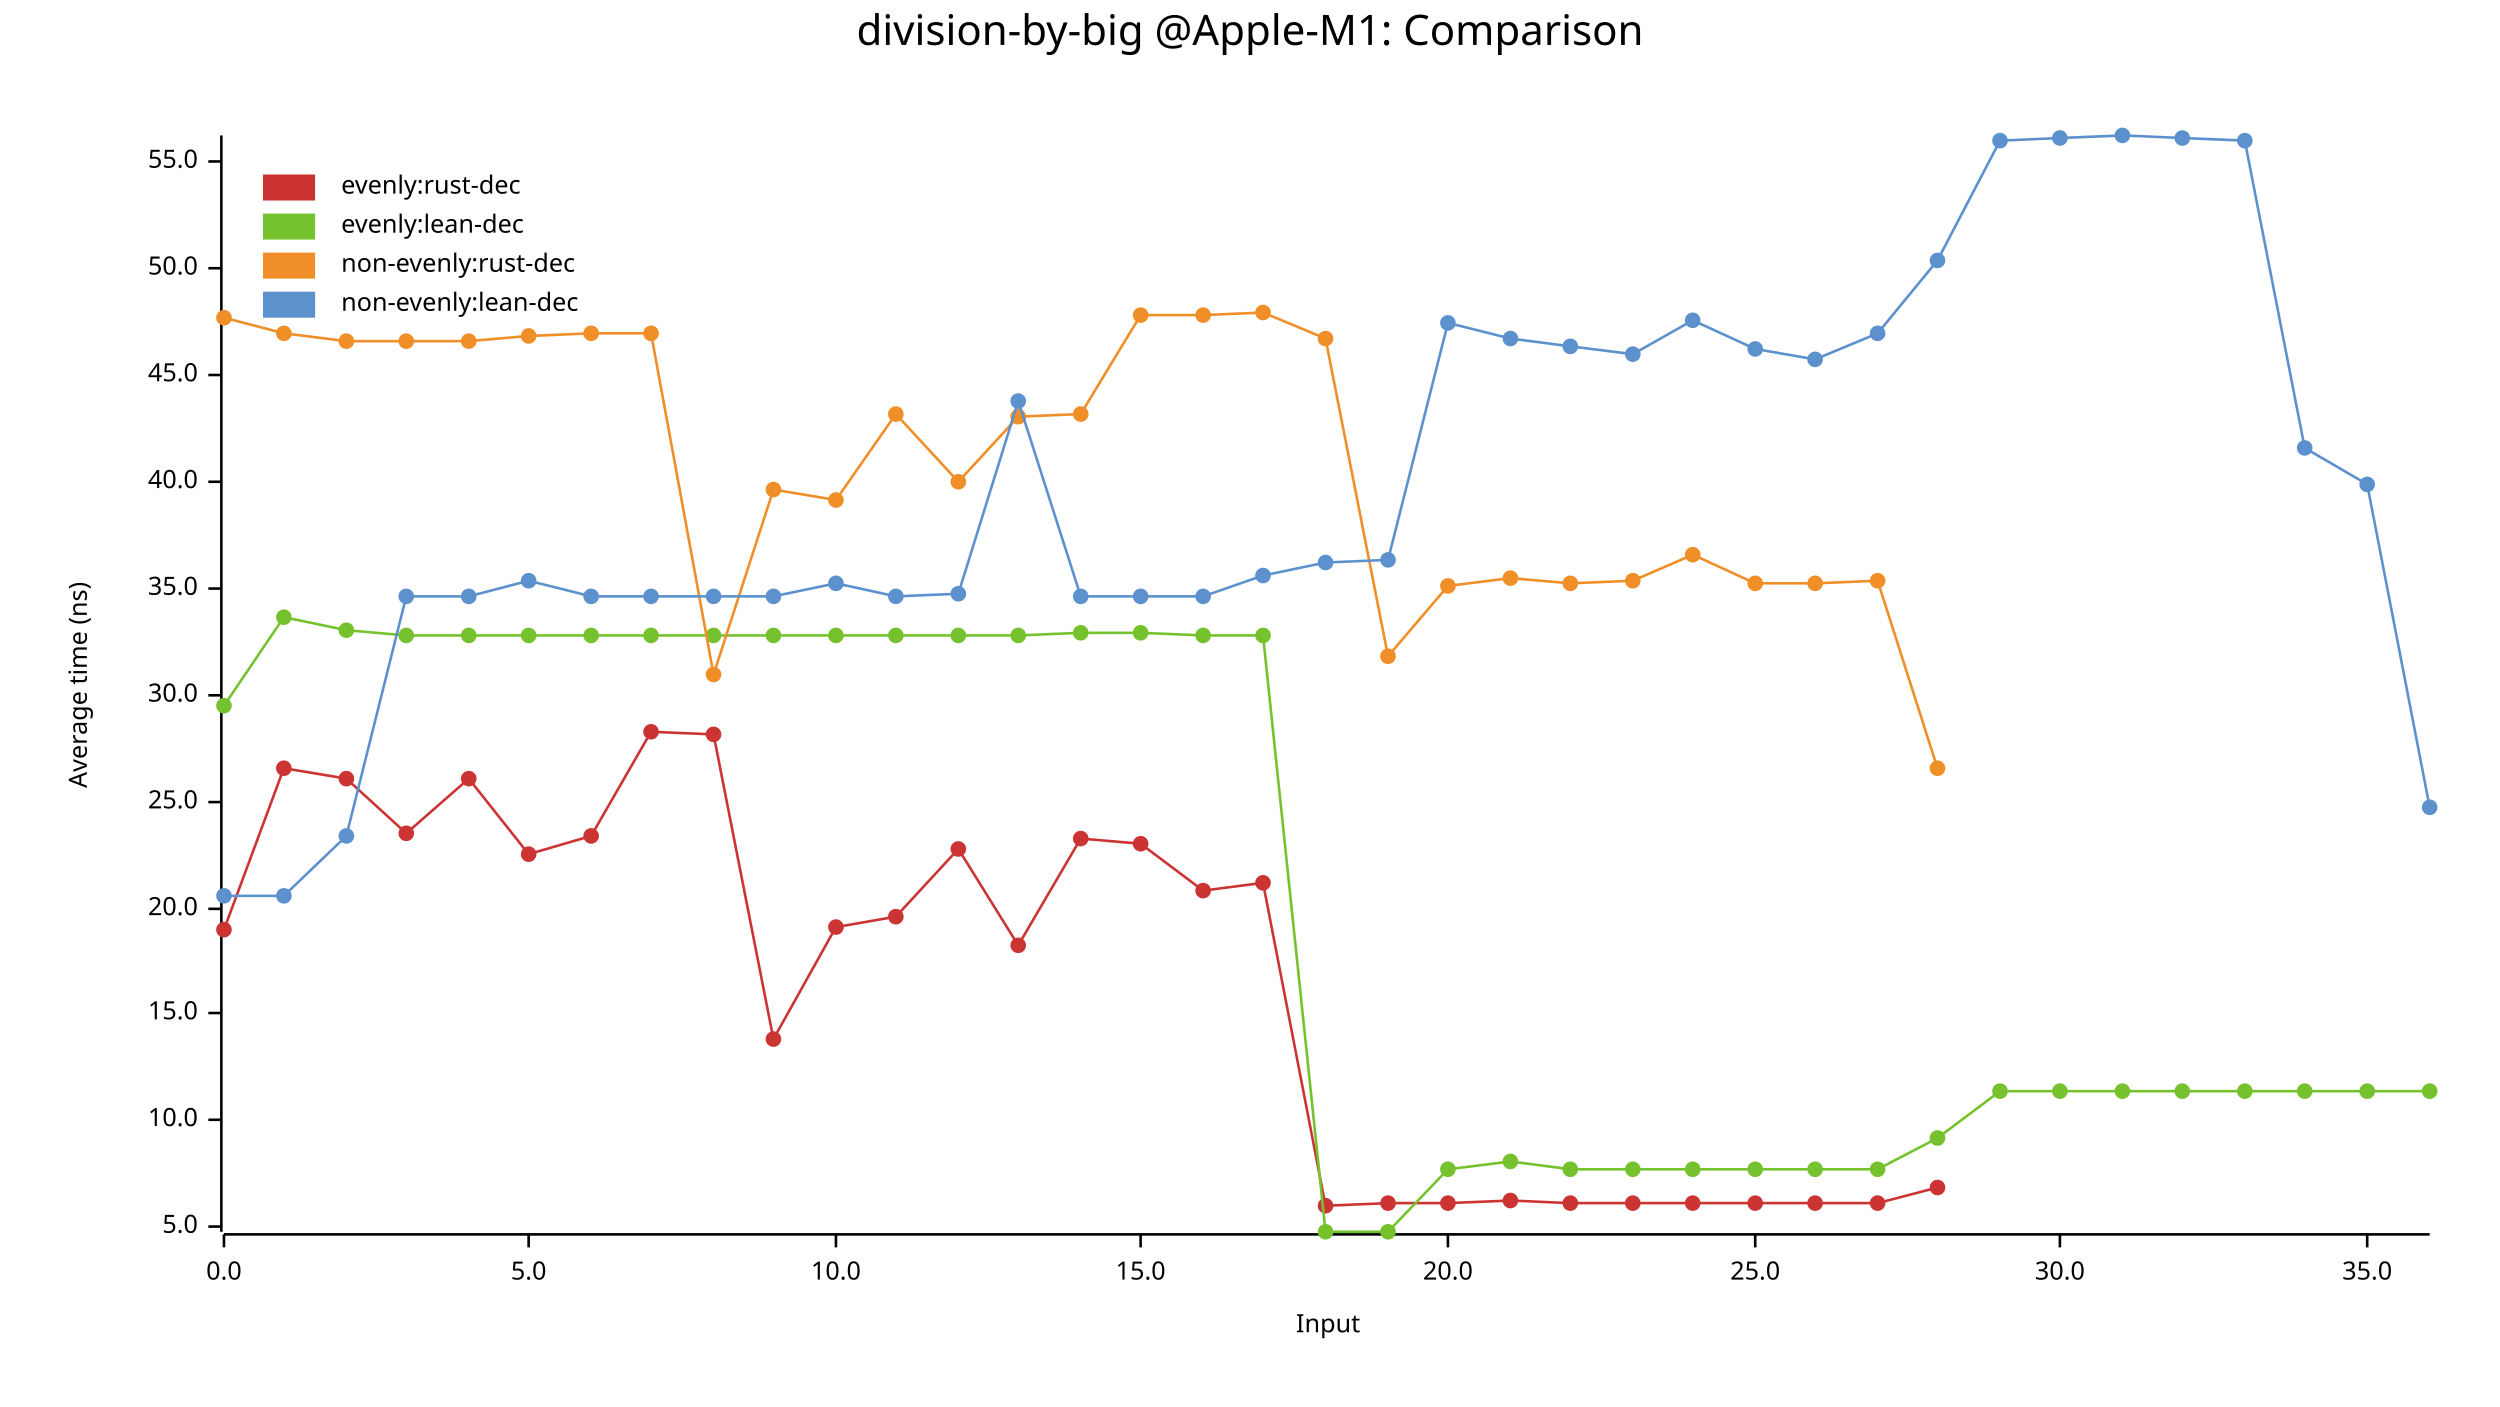
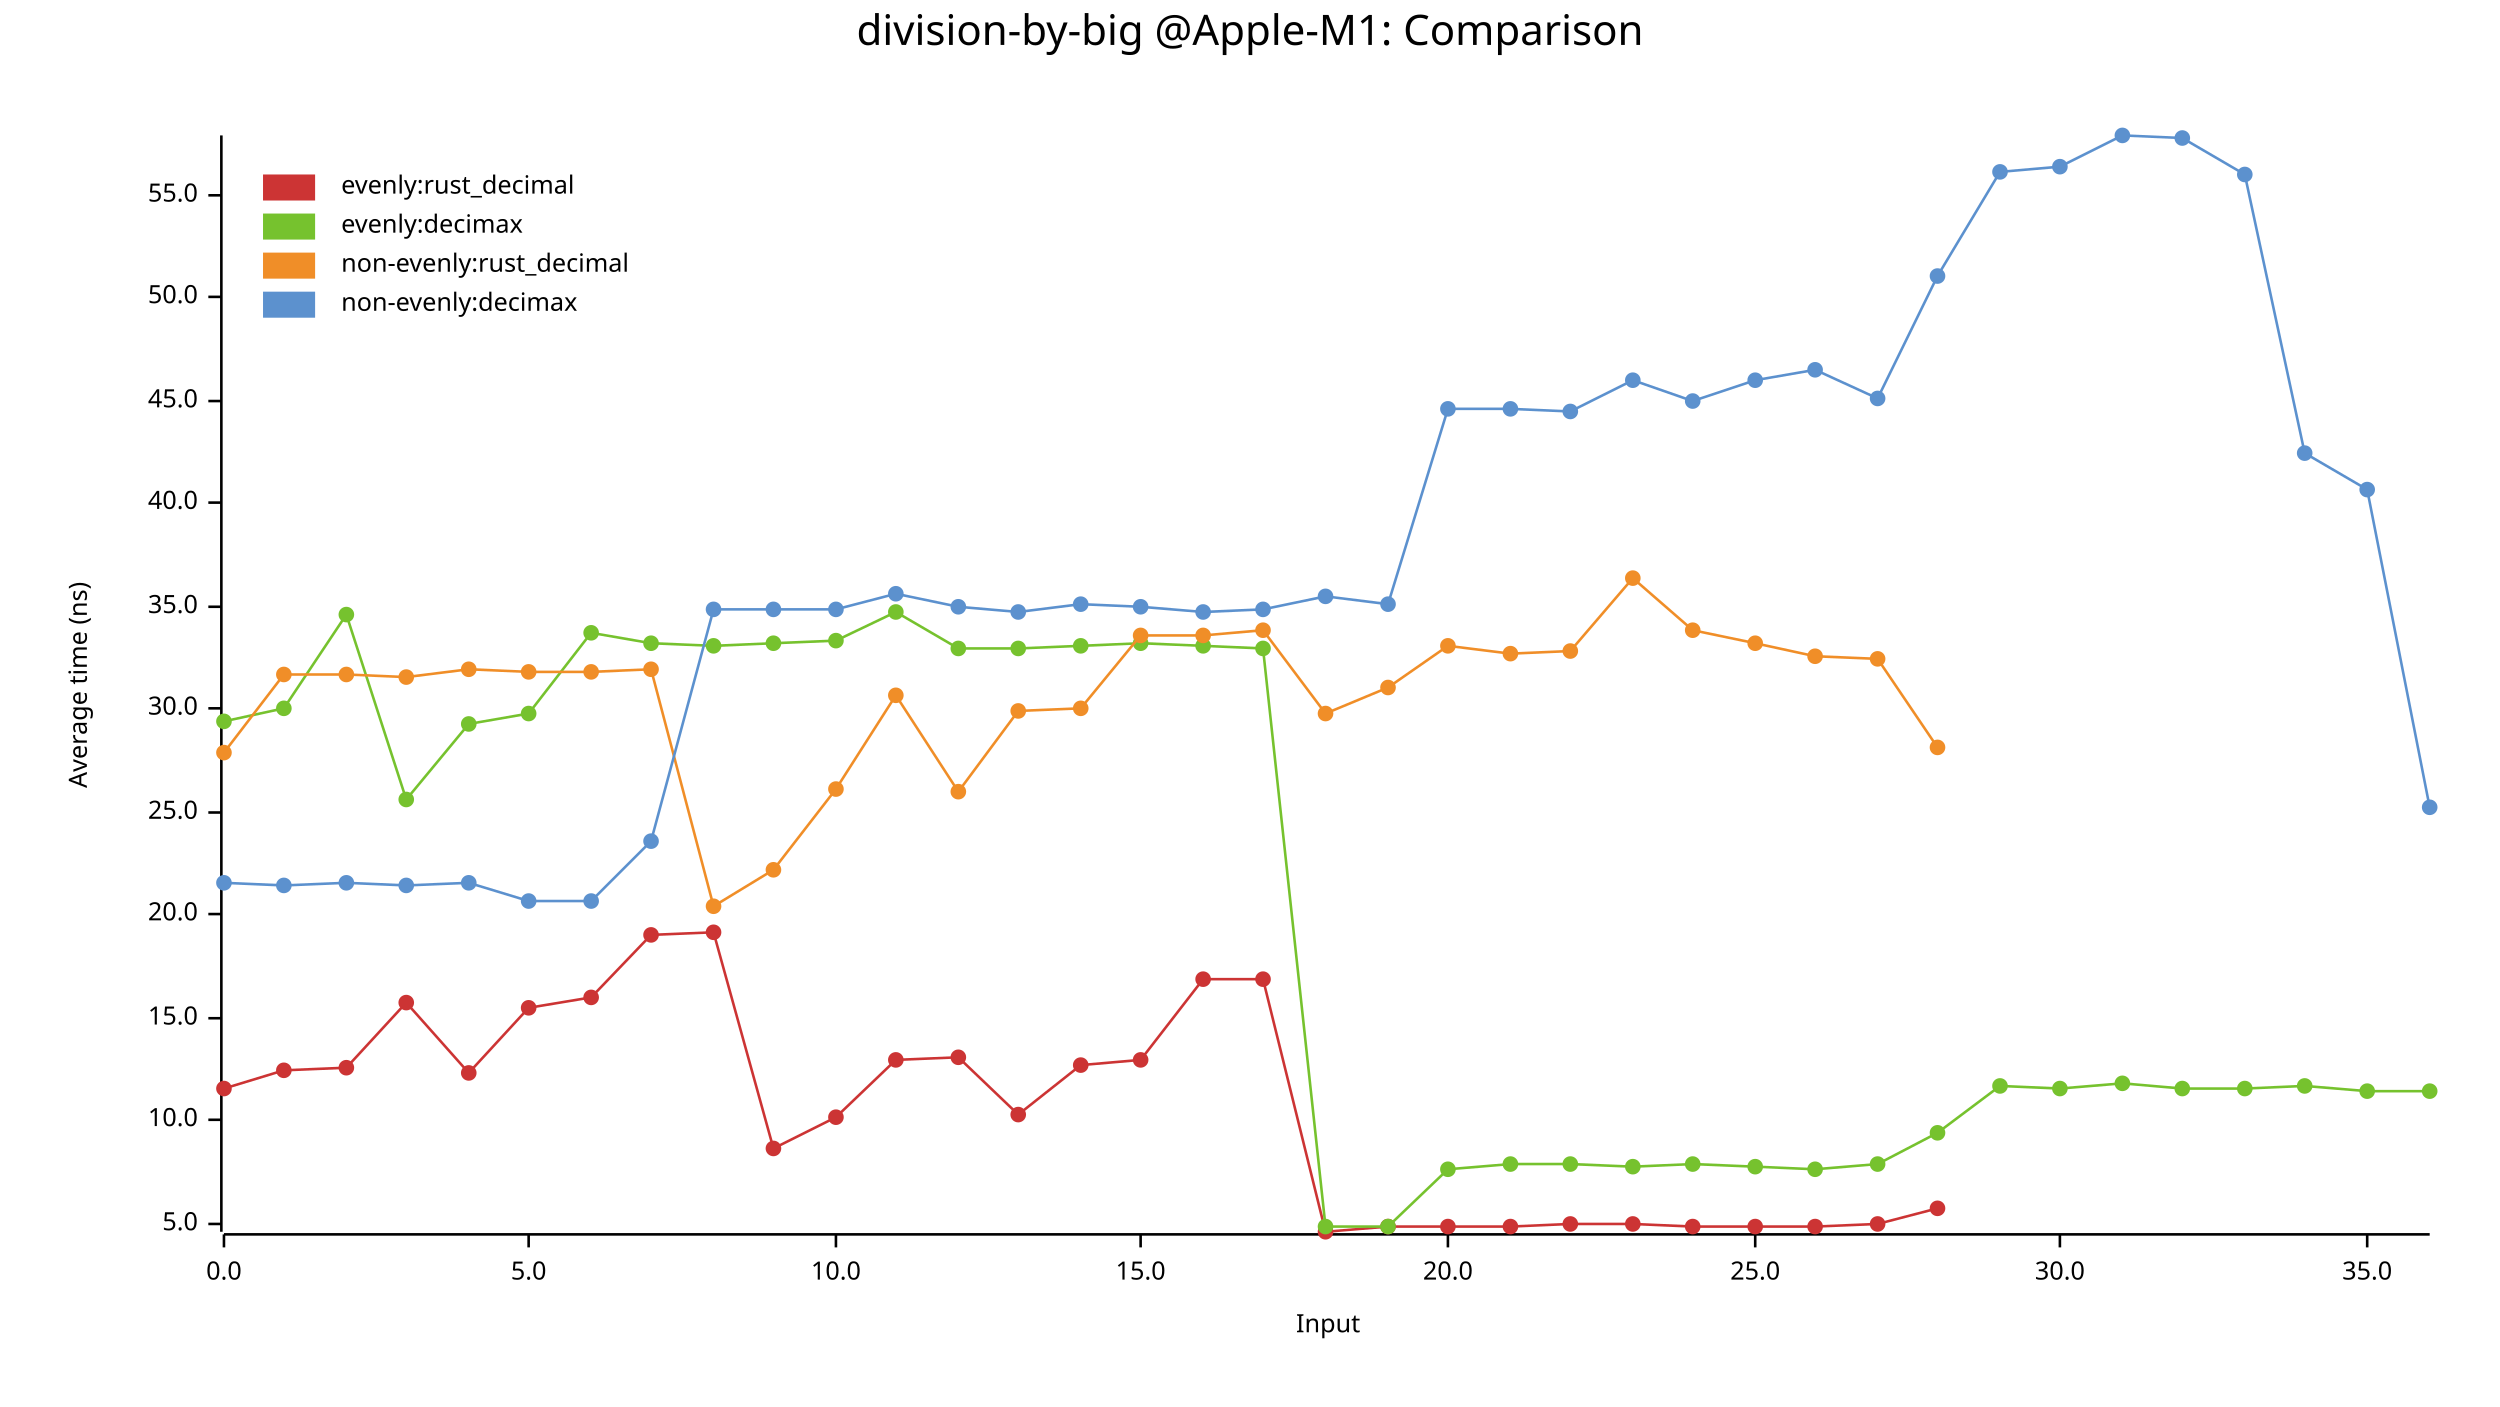
<svg xmlns="http://www.w3.org/2000/svg" width="960" height="540" viewBox="0 0 960 540">
  <text x="480" y="5" dy="0.76em" text-anchor="middle" font-family="sans-serif" font-size="16.129" opacity="1" fill="#000000">
division-by-big @Apple-M1: Comparison
</text>
  <text x="26" y="263" dy="0.76em" text-anchor="middle" font-family="sans-serif" font-size="9.677" opacity="1" fill="#000000" transform="rotate(270, 26, 263)">
Average time (ns)
</text>
  <text x="510" y="514" dy="-0.5ex" text-anchor="middle" font-family="sans-serif" font-size="9.677" opacity="1" fill="#000000">
Input
</text>
  <polyline fill="none" opacity="1" stroke="#000000" stroke-width="1" points="85,52 85,473 " />
-   <text x="76" y="471" dy="0.5ex" text-anchor="end" font-family="sans-serif" font-size="9.677" opacity="1" fill="#000000">
+   <text x="76" y="470" dy="0.5ex" text-anchor="end" font-family="sans-serif" font-size="9.677" opacity="1" fill="#000000">
5.0
</text>
-   <polyline fill="none" opacity="1" stroke="#000000" stroke-width="1" points="80,471 85,471 " />
+   <polyline fill="none" opacity="1" stroke="#000000" stroke-width="1" points="80,470 85,470 " />
  <text x="76" y="430" dy="0.5ex" text-anchor="end" font-family="sans-serif" font-size="9.677" opacity="1" fill="#000000">
10.0
</text>
  <polyline fill="none" opacity="1" stroke="#000000" stroke-width="1" points="80,430 85,430 " />
-   <text x="76" y="389" dy="0.5ex" text-anchor="end" font-family="sans-serif" font-size="9.677" opacity="1" fill="#000000">
+   <text x="76" y="391" dy="0.5ex" text-anchor="end" font-family="sans-serif" font-size="9.677" opacity="1" fill="#000000">
15.0
</text>
-   <polyline fill="none" opacity="1" stroke="#000000" stroke-width="1" points="80,389 85,389 " />
-   <text x="76" y="349" dy="0.5ex" text-anchor="end" font-family="sans-serif" font-size="9.677" opacity="1" fill="#000000">
+   <polyline fill="none" opacity="1" stroke="#000000" stroke-width="1" points="80,391 85,391 " />
+   <text x="76" y="351" dy="0.5ex" text-anchor="end" font-family="sans-serif" font-size="9.677" opacity="1" fill="#000000">
20.0
</text>
-   <polyline fill="none" opacity="1" stroke="#000000" stroke-width="1" points="80,349 85,349 " />
-   <text x="76" y="308" dy="0.5ex" text-anchor="end" font-family="sans-serif" font-size="9.677" opacity="1" fill="#000000">
+   <polyline fill="none" opacity="1" stroke="#000000" stroke-width="1" points="80,351 85,351 " />
+   <text x="76" y="312" dy="0.5ex" text-anchor="end" font-family="sans-serif" font-size="9.677" opacity="1" fill="#000000">
25.0
</text>
-   <polyline fill="none" opacity="1" stroke="#000000" stroke-width="1" points="80,308 85,308 " />
-   <text x="76" y="267" dy="0.5ex" text-anchor="end" font-family="sans-serif" font-size="9.677" opacity="1" fill="#000000">
+   <polyline fill="none" opacity="1" stroke="#000000" stroke-width="1" points="80,312 85,312 " />
+   <text x="76" y="272" dy="0.5ex" text-anchor="end" font-family="sans-serif" font-size="9.677" opacity="1" fill="#000000">
30.0
</text>
-   <polyline fill="none" opacity="1" stroke="#000000" stroke-width="1" points="80,267 85,267 " />
-   <text x="76" y="226" dy="0.5ex" text-anchor="end" font-family="sans-serif" font-size="9.677" opacity="1" fill="#000000">
+   <polyline fill="none" opacity="1" stroke="#000000" stroke-width="1" points="80,272 85,272 " />
+   <text x="76" y="233" dy="0.5ex" text-anchor="end" font-family="sans-serif" font-size="9.677" opacity="1" fill="#000000">
35.0
</text>
-   <polyline fill="none" opacity="1" stroke="#000000" stroke-width="1" points="80,226 85,226 " />
-   <text x="76" y="185" dy="0.5ex" text-anchor="end" font-family="sans-serif" font-size="9.677" opacity="1" fill="#000000">
+   <polyline fill="none" opacity="1" stroke="#000000" stroke-width="1" points="80,233 85,233 " />
+   <text x="76" y="193" dy="0.5ex" text-anchor="end" font-family="sans-serif" font-size="9.677" opacity="1" fill="#000000">
40.0
</text>
-   <polyline fill="none" opacity="1" stroke="#000000" stroke-width="1" points="80,185 85,185 " />
-   <text x="76" y="144" dy="0.5ex" text-anchor="end" font-family="sans-serif" font-size="9.677" opacity="1" fill="#000000">
+   <polyline fill="none" opacity="1" stroke="#000000" stroke-width="1" points="80,193 85,193 " />
+   <text x="76" y="154" dy="0.5ex" text-anchor="end" font-family="sans-serif" font-size="9.677" opacity="1" fill="#000000">
45.0
</text>
-   <polyline fill="none" opacity="1" stroke="#000000" stroke-width="1" points="80,144 85,144 " />
-   <text x="76" y="103" dy="0.5ex" text-anchor="end" font-family="sans-serif" font-size="9.677" opacity="1" fill="#000000">
+   <polyline fill="none" opacity="1" stroke="#000000" stroke-width="1" points="80,154 85,154 " />
+   <text x="76" y="114" dy="0.5ex" text-anchor="end" font-family="sans-serif" font-size="9.677" opacity="1" fill="#000000">
50.0
</text>
-   <polyline fill="none" opacity="1" stroke="#000000" stroke-width="1" points="80,103 85,103 " />
-   <text x="76" y="62" dy="0.5ex" text-anchor="end" font-family="sans-serif" font-size="9.677" opacity="1" fill="#000000">
+   <polyline fill="none" opacity="1" stroke="#000000" stroke-width="1" points="80,114 85,114 " />
+   <text x="76" y="75" dy="0.5ex" text-anchor="end" font-family="sans-serif" font-size="9.677" opacity="1" fill="#000000">
55.0
</text>
-   <polyline fill="none" opacity="1" stroke="#000000" stroke-width="1" points="80,62 85,62 " />
+   <polyline fill="none" opacity="1" stroke="#000000" stroke-width="1" points="80,75 85,75 " />
  <polyline fill="none" opacity="1" stroke="#000000" stroke-width="1" points="86,474 933,474 " />
  <text x="86" y="484" dy="0.76em" text-anchor="middle" font-family="sans-serif" font-size="9.677" opacity="1" fill="#000000">
0.0
</text>
  <polyline fill="none" opacity="1" stroke="#000000" stroke-width="1" points="86,474 86,479 " />
  <text x="203" y="484" dy="0.76em" text-anchor="middle" font-family="sans-serif" font-size="9.677" opacity="1" fill="#000000">
5.0
</text>
  <polyline fill="none" opacity="1" stroke="#000000" stroke-width="1" points="203,474 203,479 " />
  <text x="321" y="484" dy="0.76em" text-anchor="middle" font-family="sans-serif" font-size="9.677" opacity="1" fill="#000000">
10.0
</text>
  <polyline fill="none" opacity="1" stroke="#000000" stroke-width="1" points="321,474 321,479 " />
  <text x="438" y="484" dy="0.76em" text-anchor="middle" font-family="sans-serif" font-size="9.677" opacity="1" fill="#000000">
15.0
</text>
  <polyline fill="none" opacity="1" stroke="#000000" stroke-width="1" points="438,474 438,479 " />
  <text x="556" y="484" dy="0.76em" text-anchor="middle" font-family="sans-serif" font-size="9.677" opacity="1" fill="#000000">
20.0
</text>
  <polyline fill="none" opacity="1" stroke="#000000" stroke-width="1" points="556,474 556,479 " />
  <text x="674" y="484" dy="0.76em" text-anchor="middle" font-family="sans-serif" font-size="9.677" opacity="1" fill="#000000">
25.0
</text>
  <polyline fill="none" opacity="1" stroke="#000000" stroke-width="1" points="674,474 674,479 " />
  <text x="791" y="484" dy="0.76em" text-anchor="middle" font-family="sans-serif" font-size="9.677" opacity="1" fill="#000000">
30.0
</text>
  <polyline fill="none" opacity="1" stroke="#000000" stroke-width="1" points="791,474 791,479 " />
  <text x="909" y="484" dy="0.76em" text-anchor="middle" font-family="sans-serif" font-size="9.677" opacity="1" fill="#000000">
35.0
</text>
  <polyline fill="none" opacity="1" stroke="#000000" stroke-width="1" points="909,474 909,479 " />
-   <circle cx="86" cy="357" r="3" opacity="1" fill="#CC3434" stroke="none" stroke-width="1" />
-   <circle cx="109" cy="295" r="3" opacity="1" fill="#CC3434" stroke="none" stroke-width="1" />
-   <circle cx="133" cy="299" r="3" opacity="1" fill="#CC3434" stroke="none" stroke-width="1" />
-   <circle cx="156" cy="320" r="3" opacity="1" fill="#CC3434" stroke="none" stroke-width="1" />
-   <circle cx="180" cy="299" r="3" opacity="1" fill="#CC3434" stroke="none" stroke-width="1" />
-   <circle cx="203" cy="328" r="3" opacity="1" fill="#CC3434" stroke="none" stroke-width="1" />
-   <circle cx="227" cy="321" r="3" opacity="1" fill="#CC3434" stroke="none" stroke-width="1" />
-   <circle cx="250" cy="281" r="3" opacity="1" fill="#CC3434" stroke="none" stroke-width="1" />
-   <circle cx="274" cy="282" r="3" opacity="1" fill="#CC3434" stroke="none" stroke-width="1" />
-   <circle cx="297" cy="399" r="3" opacity="1" fill="#CC3434" stroke="none" stroke-width="1" />
-   <circle cx="321" cy="356" r="3" opacity="1" fill="#CC3434" stroke="none" stroke-width="1" />
-   <circle cx="344" cy="352" r="3" opacity="1" fill="#CC3434" stroke="none" stroke-width="1" />
-   <circle cx="368" cy="326" r="3" opacity="1" fill="#CC3434" stroke="none" stroke-width="1" />
-   <circle cx="391" cy="363" r="3" opacity="1" fill="#CC3434" stroke="none" stroke-width="1" />
-   <circle cx="415" cy="322" r="3" opacity="1" fill="#CC3434" stroke="none" stroke-width="1" />
-   <circle cx="438" cy="324" r="3" opacity="1" fill="#CC3434" stroke="none" stroke-width="1" />
-   <circle cx="462" cy="342" r="3" opacity="1" fill="#CC3434" stroke="none" stroke-width="1" />
-   <circle cx="485" cy="339" r="3" opacity="1" fill="#CC3434" stroke="none" stroke-width="1" />
-   <circle cx="509" cy="463" r="3" opacity="1" fill="#CC3434" stroke="none" stroke-width="1" />
-   <circle cx="533" cy="462" r="3" opacity="1" fill="#CC3434" stroke="none" stroke-width="1" />
-   <circle cx="556" cy="462" r="3" opacity="1" fill="#CC3434" stroke="none" stroke-width="1" />
-   <circle cx="580" cy="461" r="3" opacity="1" fill="#CC3434" stroke="none" stroke-width="1" />
-   <circle cx="603" cy="462" r="3" opacity="1" fill="#CC3434" stroke="none" stroke-width="1" />
-   <circle cx="627" cy="462" r="3" opacity="1" fill="#CC3434" stroke="none" stroke-width="1" />
-   <circle cx="650" cy="462" r="3" opacity="1" fill="#CC3434" stroke="none" stroke-width="1" />
-   <circle cx="674" cy="462" r="3" opacity="1" fill="#CC3434" stroke="none" stroke-width="1" />
-   <circle cx="697" cy="462" r="3" opacity="1" fill="#CC3434" stroke="none" stroke-width="1" />
-   <circle cx="721" cy="462" r="3" opacity="1" fill="#CC3434" stroke="none" stroke-width="1" />
-   <circle cx="744" cy="456" r="3" opacity="1" fill="#CC3434" stroke="none" stroke-width="1" />
-   <polyline fill="none" opacity="1" stroke="#CC3434" stroke-width="1" points="86,357 109,295 133,299 156,320 180,299 203,328 227,321 250,281 274,282 297,399 321,356 344,352 368,326 391,363 415,322 438,324 462,342 485,339 509,463 533,462 556,462 580,461 603,462 627,462 650,462 674,462 697,462 721,462 744,456 " />
-   <circle cx="86" cy="271" r="3" opacity="1" fill="#76C22E" stroke="none" stroke-width="1" />
-   <circle cx="109" cy="237" r="3" opacity="1" fill="#76C22E" stroke="none" stroke-width="1" />
-   <circle cx="133" cy="242" r="3" opacity="1" fill="#76C22E" stroke="none" stroke-width="1" />
-   <circle cx="156" cy="244" r="3" opacity="1" fill="#76C22E" stroke="none" stroke-width="1" />
-   <circle cx="180" cy="244" r="3" opacity="1" fill="#76C22E" stroke="none" stroke-width="1" />
-   <circle cx="203" cy="244" r="3" opacity="1" fill="#76C22E" stroke="none" stroke-width="1" />
-   <circle cx="227" cy="244" r="3" opacity="1" fill="#76C22E" stroke="none" stroke-width="1" />
-   <circle cx="250" cy="244" r="3" opacity="1" fill="#76C22E" stroke="none" stroke-width="1" />
-   <circle cx="274" cy="244" r="3" opacity="1" fill="#76C22E" stroke="none" stroke-width="1" />
-   <circle cx="297" cy="244" r="3" opacity="1" fill="#76C22E" stroke="none" stroke-width="1" />
-   <circle cx="321" cy="244" r="3" opacity="1" fill="#76C22E" stroke="none" stroke-width="1" />
-   <circle cx="344" cy="244" r="3" opacity="1" fill="#76C22E" stroke="none" stroke-width="1" />
-   <circle cx="368" cy="244" r="3" opacity="1" fill="#76C22E" stroke="none" stroke-width="1" />
-   <circle cx="391" cy="244" r="3" opacity="1" fill="#76C22E" stroke="none" stroke-width="1" />
-   <circle cx="415" cy="243" r="3" opacity="1" fill="#76C22E" stroke="none" stroke-width="1" />
-   <circle cx="438" cy="243" r="3" opacity="1" fill="#76C22E" stroke="none" stroke-width="1" />
-   <circle cx="462" cy="244" r="3" opacity="1" fill="#76C22E" stroke="none" stroke-width="1" />
-   <circle cx="485" cy="244" r="3" opacity="1" fill="#76C22E" stroke="none" stroke-width="1" />
-   <circle cx="509" cy="473" r="3" opacity="1" fill="#76C22E" stroke="none" stroke-width="1" />
-   <circle cx="533" cy="473" r="3" opacity="1" fill="#76C22E" stroke="none" stroke-width="1" />
+   <circle cx="86" cy="418" r="3" opacity="1" fill="#CC3434" stroke="none" stroke-width="1" />
+   <circle cx="109" cy="411" r="3" opacity="1" fill="#CC3434" stroke="none" stroke-width="1" />
+   <circle cx="133" cy="410" r="3" opacity="1" fill="#CC3434" stroke="none" stroke-width="1" />
+   <circle cx="156" cy="385" r="3" opacity="1" fill="#CC3434" stroke="none" stroke-width="1" />
+   <circle cx="180" cy="412" r="3" opacity="1" fill="#CC3434" stroke="none" stroke-width="1" />
+   <circle cx="203" cy="387" r="3" opacity="1" fill="#CC3434" stroke="none" stroke-width="1" />
+   <circle cx="227" cy="383" r="3" opacity="1" fill="#CC3434" stroke="none" stroke-width="1" />
+   <circle cx="250" cy="359" r="3" opacity="1" fill="#CC3434" stroke="none" stroke-width="1" />
+   <circle cx="274" cy="358" r="3" opacity="1" fill="#CC3434" stroke="none" stroke-width="1" />
+   <circle cx="297" cy="441" r="3" opacity="1" fill="#CC3434" stroke="none" stroke-width="1" />
+   <circle cx="321" cy="429" r="3" opacity="1" fill="#CC3434" stroke="none" stroke-width="1" />
+   <circle cx="344" cy="407" r="3" opacity="1" fill="#CC3434" stroke="none" stroke-width="1" />
+   <circle cx="368" cy="406" r="3" opacity="1" fill="#CC3434" stroke="none" stroke-width="1" />
+   <circle cx="391" cy="428" r="3" opacity="1" fill="#CC3434" stroke="none" stroke-width="1" />
+   <circle cx="415" cy="409" r="3" opacity="1" fill="#CC3434" stroke="none" stroke-width="1" />
+   <circle cx="438" cy="407" r="3" opacity="1" fill="#CC3434" stroke="none" stroke-width="1" />
+   <circle cx="462" cy="376" r="3" opacity="1" fill="#CC3434" stroke="none" stroke-width="1" />
+   <circle cx="485" cy="376" r="3" opacity="1" fill="#CC3434" stroke="none" stroke-width="1" />
+   <circle cx="509" cy="473" r="3" opacity="1" fill="#CC3434" stroke="none" stroke-width="1" />
+   <circle cx="533" cy="471" r="3" opacity="1" fill="#CC3434" stroke="none" stroke-width="1" />
+   <circle cx="556" cy="471" r="3" opacity="1" fill="#CC3434" stroke="none" stroke-width="1" />
+   <circle cx="580" cy="471" r="3" opacity="1" fill="#CC3434" stroke="none" stroke-width="1" />
+   <circle cx="603" cy="470" r="3" opacity="1" fill="#CC3434" stroke="none" stroke-width="1" />
+   <circle cx="627" cy="470" r="3" opacity="1" fill="#CC3434" stroke="none" stroke-width="1" />
+   <circle cx="650" cy="471" r="3" opacity="1" fill="#CC3434" stroke="none" stroke-width="1" />
+   <circle cx="674" cy="471" r="3" opacity="1" fill="#CC3434" stroke="none" stroke-width="1" />
+   <circle cx="697" cy="471" r="3" opacity="1" fill="#CC3434" stroke="none" stroke-width="1" />
+   <circle cx="721" cy="470" r="3" opacity="1" fill="#CC3434" stroke="none" stroke-width="1" />
+   <circle cx="744" cy="464" r="3" opacity="1" fill="#CC3434" stroke="none" stroke-width="1" />
+   <polyline fill="none" opacity="1" stroke="#CC3434" stroke-width="1" points="86,418 109,411 133,410 156,385 180,412 203,387 227,383 250,359 274,358 297,441 321,429 344,407 368,406 391,428 415,409 438,407 462,376 485,376 509,473 533,471 556,471 580,471 603,470 627,470 650,471 674,471 697,471 721,470 744,464 " />
+   <circle cx="86" cy="277" r="3" opacity="1" fill="#76C22E" stroke="none" stroke-width="1" />
+   <circle cx="109" cy="272" r="3" opacity="1" fill="#76C22E" stroke="none" stroke-width="1" />
+   <circle cx="133" cy="236" r="3" opacity="1" fill="#76C22E" stroke="none" stroke-width="1" />
+   <circle cx="156" cy="307" r="3" opacity="1" fill="#76C22E" stroke="none" stroke-width="1" />
+   <circle cx="180" cy="278" r="3" opacity="1" fill="#76C22E" stroke="none" stroke-width="1" />
+   <circle cx="203" cy="274" r="3" opacity="1" fill="#76C22E" stroke="none" stroke-width="1" />
+   <circle cx="227" cy="243" r="3" opacity="1" fill="#76C22E" stroke="none" stroke-width="1" />
+   <circle cx="250" cy="247" r="3" opacity="1" fill="#76C22E" stroke="none" stroke-width="1" />
+   <circle cx="274" cy="248" r="3" opacity="1" fill="#76C22E" stroke="none" stroke-width="1" />
+   <circle cx="297" cy="247" r="3" opacity="1" fill="#76C22E" stroke="none" stroke-width="1" />
+   <circle cx="321" cy="246" r="3" opacity="1" fill="#76C22E" stroke="none" stroke-width="1" />
+   <circle cx="344" cy="235" r="3" opacity="1" fill="#76C22E" stroke="none" stroke-width="1" />
+   <circle cx="368" cy="249" r="3" opacity="1" fill="#76C22E" stroke="none" stroke-width="1" />
+   <circle cx="391" cy="249" r="3" opacity="1" fill="#76C22E" stroke="none" stroke-width="1" />
+   <circle cx="415" cy="248" r="3" opacity="1" fill="#76C22E" stroke="none" stroke-width="1" />
+   <circle cx="438" cy="247" r="3" opacity="1" fill="#76C22E" stroke="none" stroke-width="1" />
+   <circle cx="462" cy="248" r="3" opacity="1" fill="#76C22E" stroke="none" stroke-width="1" />
+   <circle cx="485" cy="249" r="3" opacity="1" fill="#76C22E" stroke="none" stroke-width="1" />
+   <circle cx="509" cy="471" r="3" opacity="1" fill="#76C22E" stroke="none" stroke-width="1" />
+   <circle cx="533" cy="471" r="3" opacity="1" fill="#76C22E" stroke="none" stroke-width="1" />
  <circle cx="556" cy="449" r="3" opacity="1" fill="#76C22E" stroke="none" stroke-width="1" />
-   <circle cx="580" cy="446" r="3" opacity="1" fill="#76C22E" stroke="none" stroke-width="1" />
-   <circle cx="603" cy="449" r="3" opacity="1" fill="#76C22E" stroke="none" stroke-width="1" />
-   <circle cx="627" cy="449" r="3" opacity="1" fill="#76C22E" stroke="none" stroke-width="1" />
-   <circle cx="650" cy="449" r="3" opacity="1" fill="#76C22E" stroke="none" stroke-width="1" />
-   <circle cx="674" cy="449" r="3" opacity="1" fill="#76C22E" stroke="none" stroke-width="1" />
+   <circle cx="580" cy="447" r="3" opacity="1" fill="#76C22E" stroke="none" stroke-width="1" />
+   <circle cx="603" cy="447" r="3" opacity="1" fill="#76C22E" stroke="none" stroke-width="1" />
+   <circle cx="627" cy="448" r="3" opacity="1" fill="#76C22E" stroke="none" stroke-width="1" />
+   <circle cx="650" cy="447" r="3" opacity="1" fill="#76C22E" stroke="none" stroke-width="1" />
+   <circle cx="674" cy="448" r="3" opacity="1" fill="#76C22E" stroke="none" stroke-width="1" />
  <circle cx="697" cy="449" r="3" opacity="1" fill="#76C22E" stroke="none" stroke-width="1" />
-   <circle cx="721" cy="449" r="3" opacity="1" fill="#76C22E" stroke="none" stroke-width="1" />
-   <circle cx="744" cy="437" r="3" opacity="1" fill="#76C22E" stroke="none" stroke-width="1" />
-   <circle cx="768" cy="419" r="3" opacity="1" fill="#76C22E" stroke="none" stroke-width="1" />
-   <circle cx="791" cy="419" r="3" opacity="1" fill="#76C22E" stroke="none" stroke-width="1" />
-   <circle cx="815" cy="419" r="3" opacity="1" fill="#76C22E" stroke="none" stroke-width="1" />
-   <circle cx="838" cy="419" r="3" opacity="1" fill="#76C22E" stroke="none" stroke-width="1" />
-   <circle cx="862" cy="419" r="3" opacity="1" fill="#76C22E" stroke="none" stroke-width="1" />
-   <circle cx="885" cy="419" r="3" opacity="1" fill="#76C22E" stroke="none" stroke-width="1" />
+   <circle cx="721" cy="447" r="3" opacity="1" fill="#76C22E" stroke="none" stroke-width="1" />
+   <circle cx="744" cy="435" r="3" opacity="1" fill="#76C22E" stroke="none" stroke-width="1" />
+   <circle cx="768" cy="417" r="3" opacity="1" fill="#76C22E" stroke="none" stroke-width="1" />
+   <circle cx="791" cy="418" r="3" opacity="1" fill="#76C22E" stroke="none" stroke-width="1" />
+   <circle cx="815" cy="416" r="3" opacity="1" fill="#76C22E" stroke="none" stroke-width="1" />
+   <circle cx="838" cy="418" r="3" opacity="1" fill="#76C22E" stroke="none" stroke-width="1" />
+   <circle cx="862" cy="418" r="3" opacity="1" fill="#76C22E" stroke="none" stroke-width="1" />
+   <circle cx="885" cy="417" r="3" opacity="1" fill="#76C22E" stroke="none" stroke-width="1" />
  <circle cx="909" cy="419" r="3" opacity="1" fill="#76C22E" stroke="none" stroke-width="1" />
  <circle cx="933" cy="419" r="3" opacity="1" fill="#76C22E" stroke="none" stroke-width="1" />
-   <polyline fill="none" opacity="1" stroke="#76C22E" stroke-width="1" points="86,271 109,237 133,242 156,244 180,244 203,244 227,244 250,244 274,244 297,244 321,244 344,244 368,244 391,244 415,243 438,243 462,244 485,244 509,473 533,473 556,449 580,446 603,449 627,449 650,449 674,449 697,449 721,449 744,437 768,419 791,419 815,419 838,419 862,419 885,419 909,419 933,419 " />
-   <circle cx="86" cy="122" r="3" opacity="1" fill="#F08E28" stroke="none" stroke-width="1" />
-   <circle cx="109" cy="128" r="3" opacity="1" fill="#F08E28" stroke="none" stroke-width="1" />
-   <circle cx="133" cy="131" r="3" opacity="1" fill="#F08E28" stroke="none" stroke-width="1" />
-   <circle cx="156" cy="131" r="3" opacity="1" fill="#F08E28" stroke="none" stroke-width="1" />
-   <circle cx="180" cy="131" r="3" opacity="1" fill="#F08E28" stroke="none" stroke-width="1" />
-   <circle cx="203" cy="129" r="3" opacity="1" fill="#F08E28" stroke="none" stroke-width="1" />
-   <circle cx="227" cy="128" r="3" opacity="1" fill="#F08E28" stroke="none" stroke-width="1" />
-   <circle cx="250" cy="128" r="3" opacity="1" fill="#F08E28" stroke="none" stroke-width="1" />
-   <circle cx="274" cy="259" r="3" opacity="1" fill="#F08E28" stroke="none" stroke-width="1" />
-   <circle cx="297" cy="188" r="3" opacity="1" fill="#F08E28" stroke="none" stroke-width="1" />
-   <circle cx="321" cy="192" r="3" opacity="1" fill="#F08E28" stroke="none" stroke-width="1" />
-   <circle cx="344" cy="159" r="3" opacity="1" fill="#F08E28" stroke="none" stroke-width="1" />
-   <circle cx="368" cy="185" r="3" opacity="1" fill="#F08E28" stroke="none" stroke-width="1" />
-   <circle cx="391" cy="160" r="3" opacity="1" fill="#F08E28" stroke="none" stroke-width="1" />
-   <circle cx="415" cy="159" r="3" opacity="1" fill="#F08E28" stroke="none" stroke-width="1" />
-   <circle cx="438" cy="121" r="3" opacity="1" fill="#F08E28" stroke="none" stroke-width="1" />
-   <circle cx="462" cy="121" r="3" opacity="1" fill="#F08E28" stroke="none" stroke-width="1" />
-   <circle cx="485" cy="120" r="3" opacity="1" fill="#F08E28" stroke="none" stroke-width="1" />
-   <circle cx="509" cy="130" r="3" opacity="1" fill="#F08E28" stroke="none" stroke-width="1" />
-   <circle cx="533" cy="252" r="3" opacity="1" fill="#F08E28" stroke="none" stroke-width="1" />
-   <circle cx="556" cy="225" r="3" opacity="1" fill="#F08E28" stroke="none" stroke-width="1" />
-   <circle cx="580" cy="222" r="3" opacity="1" fill="#F08E28" stroke="none" stroke-width="1" />
-   <circle cx="603" cy="224" r="3" opacity="1" fill="#F08E28" stroke="none" stroke-width="1" />
-   <circle cx="627" cy="223" r="3" opacity="1" fill="#F08E28" stroke="none" stroke-width="1" />
-   <circle cx="650" cy="213" r="3" opacity="1" fill="#F08E28" stroke="none" stroke-width="1" />
-   <circle cx="674" cy="224" r="3" opacity="1" fill="#F08E28" stroke="none" stroke-width="1" />
-   <circle cx="697" cy="224" r="3" opacity="1" fill="#F08E28" stroke="none" stroke-width="1" />
-   <circle cx="721" cy="223" r="3" opacity="1" fill="#F08E28" stroke="none" stroke-width="1" />
-   <circle cx="744" cy="295" r="3" opacity="1" fill="#F08E28" stroke="none" stroke-width="1" />
-   <polyline fill="none" opacity="1" stroke="#F08E28" stroke-width="1" points="86,122 109,128 133,131 156,131 180,131 203,129 227,128 250,128 274,259 297,188 321,192 344,159 368,185 391,160 415,159 438,121 462,121 485,120 509,130 533,252 556,225 580,222 603,224 627,223 650,213 674,224 697,224 721,223 744,295 " />
-   <circle cx="86" cy="344" r="3" opacity="1" fill="#5C91CE" stroke="none" stroke-width="1" />
-   <circle cx="109" cy="344" r="3" opacity="1" fill="#5C91CE" stroke="none" stroke-width="1" />
-   <circle cx="133" cy="321" r="3" opacity="1" fill="#5C91CE" stroke="none" stroke-width="1" />
-   <circle cx="156" cy="229" r="3" opacity="1" fill="#5C91CE" stroke="none" stroke-width="1" />
-   <circle cx="180" cy="229" r="3" opacity="1" fill="#5C91CE" stroke="none" stroke-width="1" />
-   <circle cx="203" cy="223" r="3" opacity="1" fill="#5C91CE" stroke="none" stroke-width="1" />
-   <circle cx="227" cy="229" r="3" opacity="1" fill="#5C91CE" stroke="none" stroke-width="1" />
-   <circle cx="250" cy="229" r="3" opacity="1" fill="#5C91CE" stroke="none" stroke-width="1" />
-   <circle cx="274" cy="229" r="3" opacity="1" fill="#5C91CE" stroke="none" stroke-width="1" />
-   <circle cx="297" cy="229" r="3" opacity="1" fill="#5C91CE" stroke="none" stroke-width="1" />
-   <circle cx="321" cy="224" r="3" opacity="1" fill="#5C91CE" stroke="none" stroke-width="1" />
-   <circle cx="344" cy="229" r="3" opacity="1" fill="#5C91CE" stroke="none" stroke-width="1" />
-   <circle cx="368" cy="228" r="3" opacity="1" fill="#5C91CE" stroke="none" stroke-width="1" />
-   <circle cx="391" cy="154" r="3" opacity="1" fill="#5C91CE" stroke="none" stroke-width="1" />
-   <circle cx="415" cy="229" r="3" opacity="1" fill="#5C91CE" stroke="none" stroke-width="1" />
-   <circle cx="438" cy="229" r="3" opacity="1" fill="#5C91CE" stroke="none" stroke-width="1" />
-   <circle cx="462" cy="229" r="3" opacity="1" fill="#5C91CE" stroke="none" stroke-width="1" />
-   <circle cx="485" cy="221" r="3" opacity="1" fill="#5C91CE" stroke="none" stroke-width="1" />
-   <circle cx="509" cy="216" r="3" opacity="1" fill="#5C91CE" stroke="none" stroke-width="1" />
-   <circle cx="533" cy="215" r="3" opacity="1" fill="#5C91CE" stroke="none" stroke-width="1" />
-   <circle cx="556" cy="124" r="3" opacity="1" fill="#5C91CE" stroke="none" stroke-width="1" />
-   <circle cx="580" cy="130" r="3" opacity="1" fill="#5C91CE" stroke="none" stroke-width="1" />
-   <circle cx="603" cy="133" r="3" opacity="1" fill="#5C91CE" stroke="none" stroke-width="1" />
-   <circle cx="627" cy="136" r="3" opacity="1" fill="#5C91CE" stroke="none" stroke-width="1" />
-   <circle cx="650" cy="123" r="3" opacity="1" fill="#5C91CE" stroke="none" stroke-width="1" />
-   <circle cx="674" cy="134" r="3" opacity="1" fill="#5C91CE" stroke="none" stroke-width="1" />
-   <circle cx="697" cy="138" r="3" opacity="1" fill="#5C91CE" stroke="none" stroke-width="1" />
-   <circle cx="721" cy="128" r="3" opacity="1" fill="#5C91CE" stroke="none" stroke-width="1" />
-   <circle cx="744" cy="100" r="3" opacity="1" fill="#5C91CE" stroke="none" stroke-width="1" />
-   <circle cx="768" cy="54" r="3" opacity="1" fill="#5C91CE" stroke="none" stroke-width="1" />
-   <circle cx="791" cy="53" r="3" opacity="1" fill="#5C91CE" stroke="none" stroke-width="1" />
+   <polyline fill="none" opacity="1" stroke="#76C22E" stroke-width="1" points="86,277 109,272 133,236 156,307 180,278 203,274 227,243 250,247 274,248 297,247 321,246 344,235 368,249 391,249 415,248 438,247 462,248 485,249 509,471 533,471 556,449 580,447 603,447 627,448 650,447 674,448 697,449 721,447 744,435 768,417 791,418 815,416 838,418 862,418 885,417 909,419 933,419 " />
+   <circle cx="86" cy="289" r="3" opacity="1" fill="#F08E28" stroke="none" stroke-width="1" />
+   <circle cx="109" cy="259" r="3" opacity="1" fill="#F08E28" stroke="none" stroke-width="1" />
+   <circle cx="133" cy="259" r="3" opacity="1" fill="#F08E28" stroke="none" stroke-width="1" />
+   <circle cx="156" cy="260" r="3" opacity="1" fill="#F08E28" stroke="none" stroke-width="1" />
+   <circle cx="180" cy="257" r="3" opacity="1" fill="#F08E28" stroke="none" stroke-width="1" />
+   <circle cx="203" cy="258" r="3" opacity="1" fill="#F08E28" stroke="none" stroke-width="1" />
+   <circle cx="227" cy="258" r="3" opacity="1" fill="#F08E28" stroke="none" stroke-width="1" />
+   <circle cx="250" cy="257" r="3" opacity="1" fill="#F08E28" stroke="none" stroke-width="1" />
+   <circle cx="274" cy="348" r="3" opacity="1" fill="#F08E28" stroke="none" stroke-width="1" />
+   <circle cx="297" cy="334" r="3" opacity="1" fill="#F08E28" stroke="none" stroke-width="1" />
+   <circle cx="321" cy="303" r="3" opacity="1" fill="#F08E28" stroke="none" stroke-width="1" />
+   <circle cx="344" cy="267" r="3" opacity="1" fill="#F08E28" stroke="none" stroke-width="1" />
+   <circle cx="368" cy="304" r="3" opacity="1" fill="#F08E28" stroke="none" stroke-width="1" />
+   <circle cx="391" cy="273" r="3" opacity="1" fill="#F08E28" stroke="none" stroke-width="1" />
+   <circle cx="415" cy="272" r="3" opacity="1" fill="#F08E28" stroke="none" stroke-width="1" />
+   <circle cx="438" cy="244" r="3" opacity="1" fill="#F08E28" stroke="none" stroke-width="1" />
+   <circle cx="462" cy="244" r="3" opacity="1" fill="#F08E28" stroke="none" stroke-width="1" />
+   <circle cx="485" cy="242" r="3" opacity="1" fill="#F08E28" stroke="none" stroke-width="1" />
+   <circle cx="509" cy="274" r="3" opacity="1" fill="#F08E28" stroke="none" stroke-width="1" />
+   <circle cx="533" cy="264" r="3" opacity="1" fill="#F08E28" stroke="none" stroke-width="1" />
+   <circle cx="556" cy="248" r="3" opacity="1" fill="#F08E28" stroke="none" stroke-width="1" />
+   <circle cx="580" cy="251" r="3" opacity="1" fill="#F08E28" stroke="none" stroke-width="1" />
+   <circle cx="603" cy="250" r="3" opacity="1" fill="#F08E28" stroke="none" stroke-width="1" />
+   <circle cx="627" cy="222" r="3" opacity="1" fill="#F08E28" stroke="none" stroke-width="1" />
+   <circle cx="650" cy="242" r="3" opacity="1" fill="#F08E28" stroke="none" stroke-width="1" />
+   <circle cx="674" cy="247" r="3" opacity="1" fill="#F08E28" stroke="none" stroke-width="1" />
+   <circle cx="697" cy="252" r="3" opacity="1" fill="#F08E28" stroke="none" stroke-width="1" />
+   <circle cx="721" cy="253" r="3" opacity="1" fill="#F08E28" stroke="none" stroke-width="1" />
+   <circle cx="744" cy="287" r="3" opacity="1" fill="#F08E28" stroke="none" stroke-width="1" />
+   <polyline fill="none" opacity="1" stroke="#F08E28" stroke-width="1" points="86,289 109,259 133,259 156,260 180,257 203,258 227,258 250,257 274,348 297,334 321,303 344,267 368,304 391,273 415,272 438,244 462,244 485,242 509,274 533,264 556,248 580,251 603,250 627,222 650,242 674,247 697,252 721,253 744,287 " />
+   <circle cx="86" cy="339" r="3" opacity="1" fill="#5C91CE" stroke="none" stroke-width="1" />
+   <circle cx="109" cy="340" r="3" opacity="1" fill="#5C91CE" stroke="none" stroke-width="1" />
+   <circle cx="133" cy="339" r="3" opacity="1" fill="#5C91CE" stroke="none" stroke-width="1" />
+   <circle cx="156" cy="340" r="3" opacity="1" fill="#5C91CE" stroke="none" stroke-width="1" />
+   <circle cx="180" cy="339" r="3" opacity="1" fill="#5C91CE" stroke="none" stroke-width="1" />
+   <circle cx="203" cy="346" r="3" opacity="1" fill="#5C91CE" stroke="none" stroke-width="1" />
+   <circle cx="227" cy="346" r="3" opacity="1" fill="#5C91CE" stroke="none" stroke-width="1" />
+   <circle cx="250" cy="323" r="3" opacity="1" fill="#5C91CE" stroke="none" stroke-width="1" />
+   <circle cx="274" cy="234" r="3" opacity="1" fill="#5C91CE" stroke="none" stroke-width="1" />
+   <circle cx="297" cy="234" r="3" opacity="1" fill="#5C91CE" stroke="none" stroke-width="1" />
+   <circle cx="321" cy="234" r="3" opacity="1" fill="#5C91CE" stroke="none" stroke-width="1" />
+   <circle cx="344" cy="228" r="3" opacity="1" fill="#5C91CE" stroke="none" stroke-width="1" />
+   <circle cx="368" cy="233" r="3" opacity="1" fill="#5C91CE" stroke="none" stroke-width="1" />
+   <circle cx="391" cy="235" r="3" opacity="1" fill="#5C91CE" stroke="none" stroke-width="1" />
+   <circle cx="415" cy="232" r="3" opacity="1" fill="#5C91CE" stroke="none" stroke-width="1" />
+   <circle cx="438" cy="233" r="3" opacity="1" fill="#5C91CE" stroke="none" stroke-width="1" />
+   <circle cx="462" cy="235" r="3" opacity="1" fill="#5C91CE" stroke="none" stroke-width="1" />
+   <circle cx="485" cy="234" r="3" opacity="1" fill="#5C91CE" stroke="none" stroke-width="1" />
+   <circle cx="509" cy="229" r="3" opacity="1" fill="#5C91CE" stroke="none" stroke-width="1" />
+   <circle cx="533" cy="232" r="3" opacity="1" fill="#5C91CE" stroke="none" stroke-width="1" />
+   <circle cx="556" cy="157" r="3" opacity="1" fill="#5C91CE" stroke="none" stroke-width="1" />
+   <circle cx="580" cy="157" r="3" opacity="1" fill="#5C91CE" stroke="none" stroke-width="1" />
+   <circle cx="603" cy="158" r="3" opacity="1" fill="#5C91CE" stroke="none" stroke-width="1" />
+   <circle cx="627" cy="146" r="3" opacity="1" fill="#5C91CE" stroke="none" stroke-width="1" />
+   <circle cx="650" cy="154" r="3" opacity="1" fill="#5C91CE" stroke="none" stroke-width="1" />
+   <circle cx="674" cy="146" r="3" opacity="1" fill="#5C91CE" stroke="none" stroke-width="1" />
+   <circle cx="697" cy="142" r="3" opacity="1" fill="#5C91CE" stroke="none" stroke-width="1" />
+   <circle cx="721" cy="153" r="3" opacity="1" fill="#5C91CE" stroke="none" stroke-width="1" />
+   <circle cx="744" cy="106" r="3" opacity="1" fill="#5C91CE" stroke="none" stroke-width="1" />
+   <circle cx="768" cy="66" r="3" opacity="1" fill="#5C91CE" stroke="none" stroke-width="1" />
+   <circle cx="791" cy="64" r="3" opacity="1" fill="#5C91CE" stroke="none" stroke-width="1" />
  <circle cx="815" cy="52" r="3" opacity="1" fill="#5C91CE" stroke="none" stroke-width="1" />
  <circle cx="838" cy="53" r="3" opacity="1" fill="#5C91CE" stroke="none" stroke-width="1" />
-   <circle cx="862" cy="54" r="3" opacity="1" fill="#5C91CE" stroke="none" stroke-width="1" />
-   <circle cx="885" cy="172" r="3" opacity="1" fill="#5C91CE" stroke="none" stroke-width="1" />
-   <circle cx="909" cy="186" r="3" opacity="1" fill="#5C91CE" stroke="none" stroke-width="1" />
+   <circle cx="862" cy="67" r="3" opacity="1" fill="#5C91CE" stroke="none" stroke-width="1" />
+   <circle cx="885" cy="174" r="3" opacity="1" fill="#5C91CE" stroke="none" stroke-width="1" />
+   <circle cx="909" cy="188" r="3" opacity="1" fill="#5C91CE" stroke="none" stroke-width="1" />
  <circle cx="933" cy="310" r="3" opacity="1" fill="#5C91CE" stroke="none" stroke-width="1" />
-   <polyline fill="none" opacity="1" stroke="#5C91CE" stroke-width="1" points="86,344 109,344 133,321 156,229 180,229 203,223 227,229 250,229 274,229 297,229 321,224 344,229 368,228 391,154 415,229 438,229 462,229 485,221 509,216 533,215 556,124 580,130 603,133 627,136 650,123 674,134 697,138 721,128 744,100 768,54 791,53 815,52 838,53 862,54 885,172 909,186 933,310 " />
+   <polyline fill="none" opacity="1" stroke="#5C91CE" stroke-width="1" points="86,339 109,340 133,339 156,340 180,339 203,346 227,346 250,323 274,234 297,234 321,234 344,228 368,233 391,235 415,232 438,233 462,235 485,234 509,229 533,232 556,157 580,157 603,158 627,146 650,154 674,146 697,142 721,153 744,106 768,66 791,64 815,52 838,53 862,67 885,174 909,188 933,310 " />
  <text x="131" y="67" dy="0.76em" text-anchor="start" font-family="sans-serif" font-size="9.677" opacity="1" fill="#000000">
- evenly:rust-dec
+ evenly:rust_decimal
</text>
  <text x="131" y="82" dy="0.76em" text-anchor="start" font-family="sans-serif" font-size="9.677" opacity="1" fill="#000000">
- evenly:lean-dec
+ evenly:decimax
</text>
  <text x="131" y="97" dy="0.76em" text-anchor="start" font-family="sans-serif" font-size="9.677" opacity="1" fill="#000000">
- non-evenly:rust-dec
+ non-evenly:rust_decimal
</text>
  <text x="131" y="112" dy="0.76em" text-anchor="start" font-family="sans-serif" font-size="9.677" opacity="1" fill="#000000">
- non-evenly:lean-dec
+ non-evenly:decimax
</text>
  <rect x="101" y="67" width="20" height="10" opacity="1" fill="#CC3434" stroke="none" />
  <rect x="101" y="82" width="20" height="10" opacity="1" fill="#76C22E" stroke="none" />
  <rect x="101" y="97" width="20" height="10" opacity="1" fill="#F08E28" stroke="none" />
  <rect x="101" y="112" width="20" height="10" opacity="1" fill="#5C91CE" stroke="none" />
</svg>
